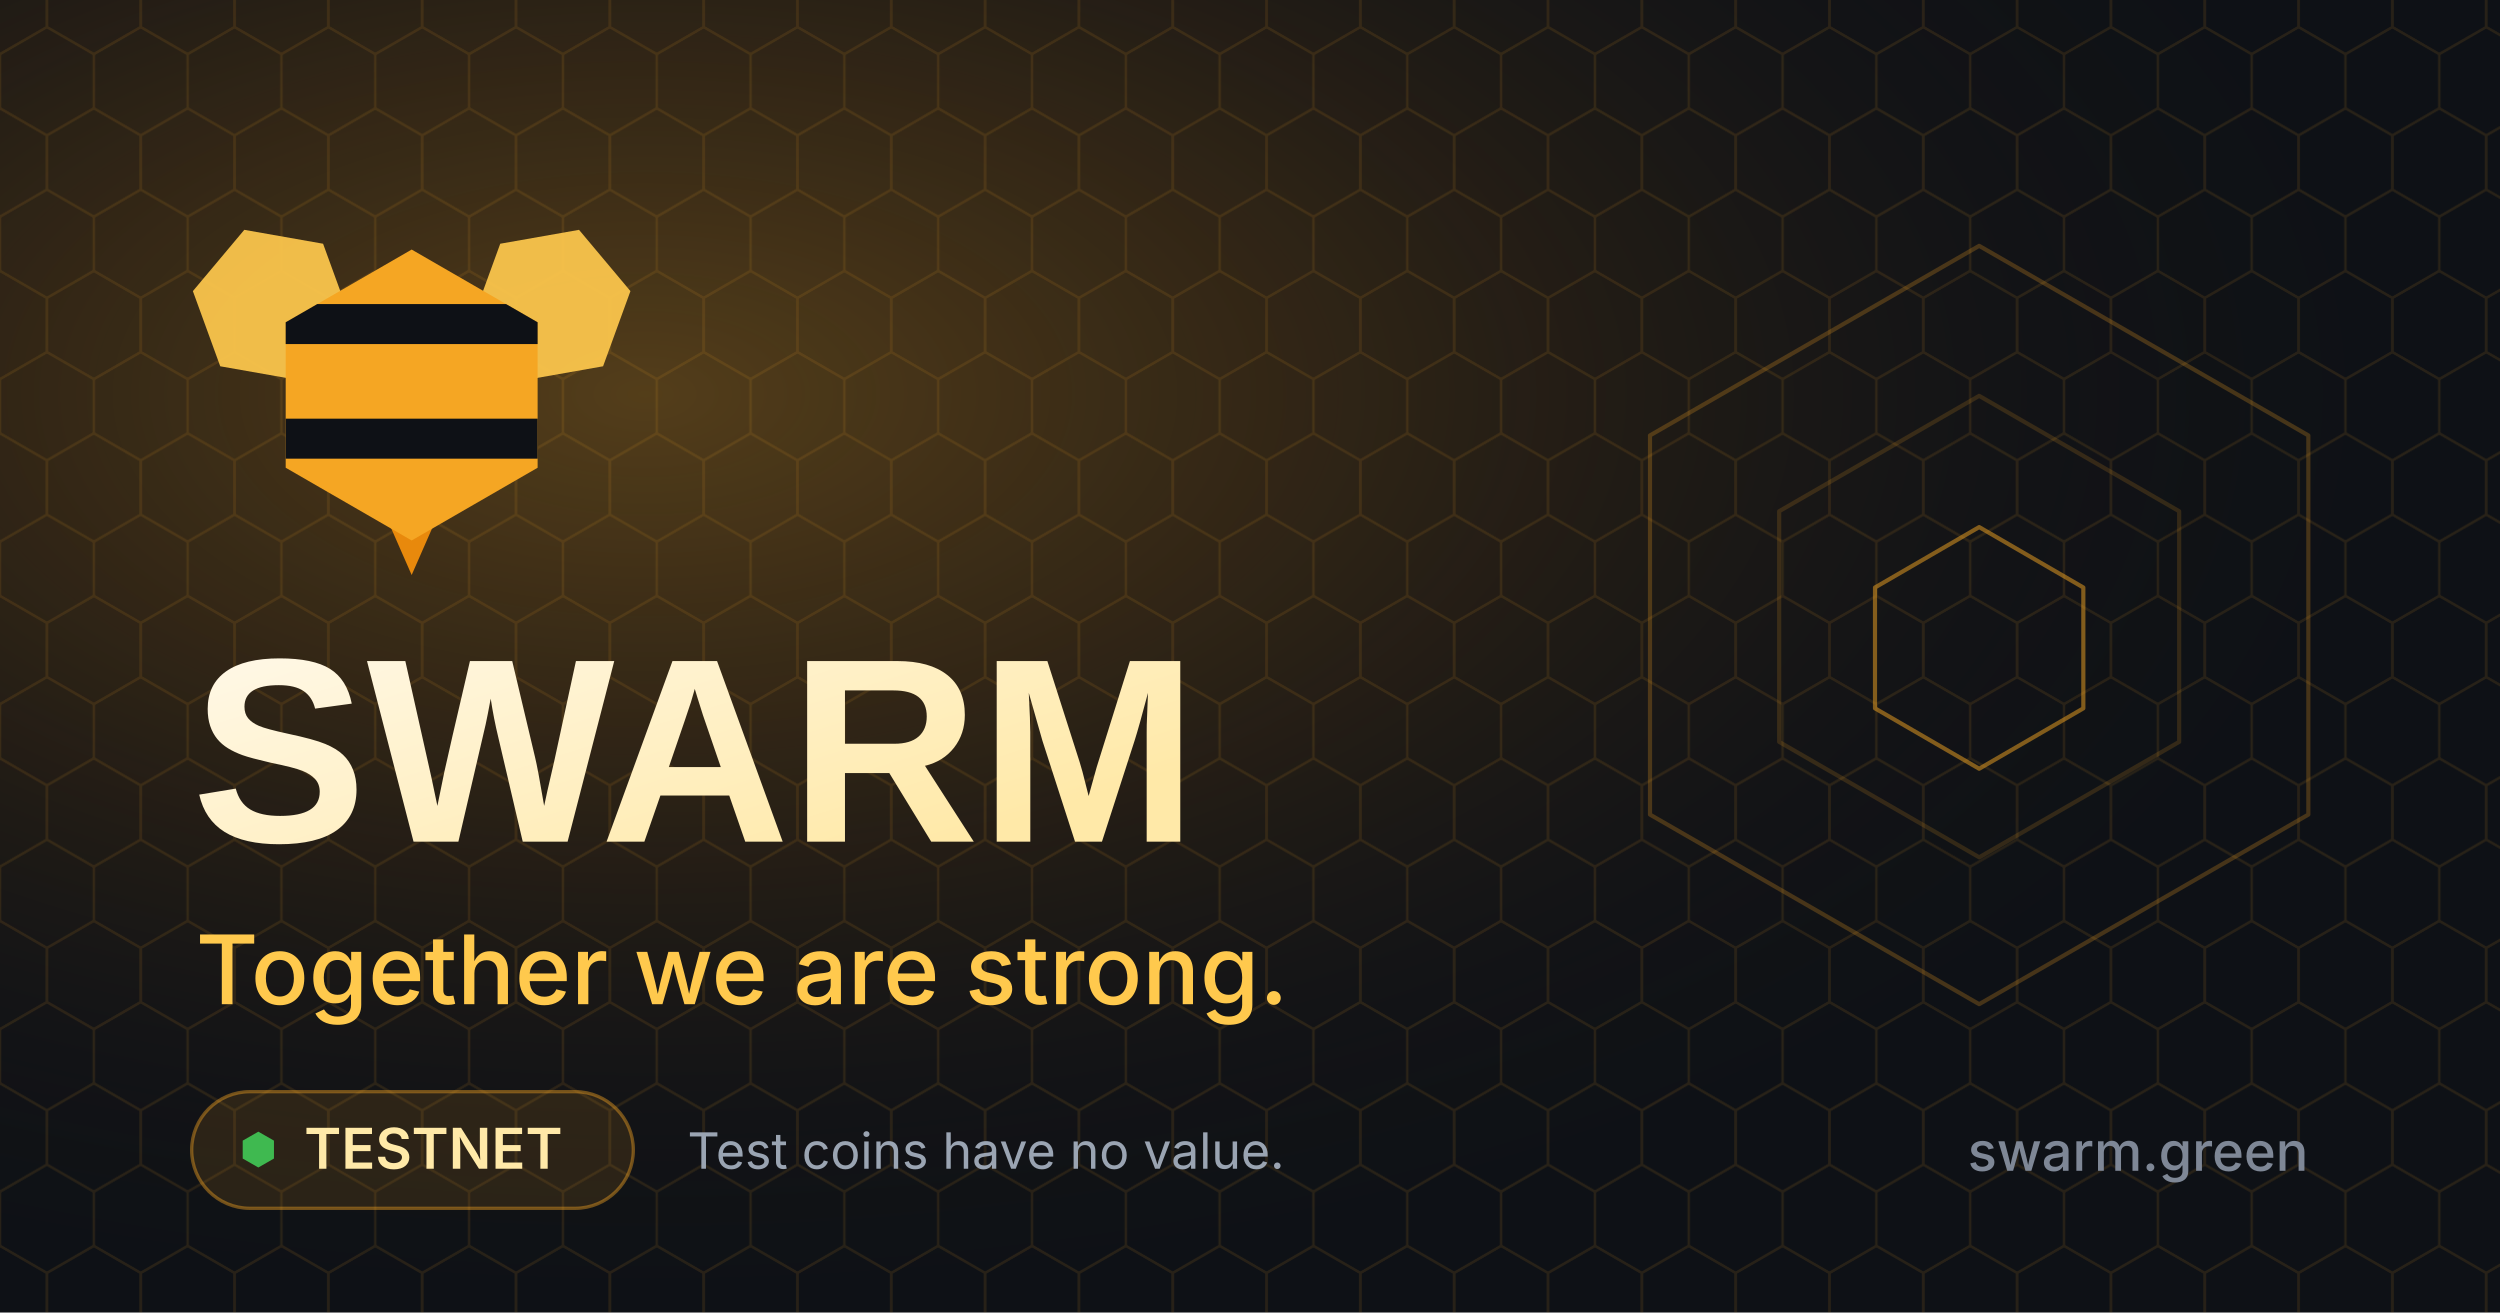
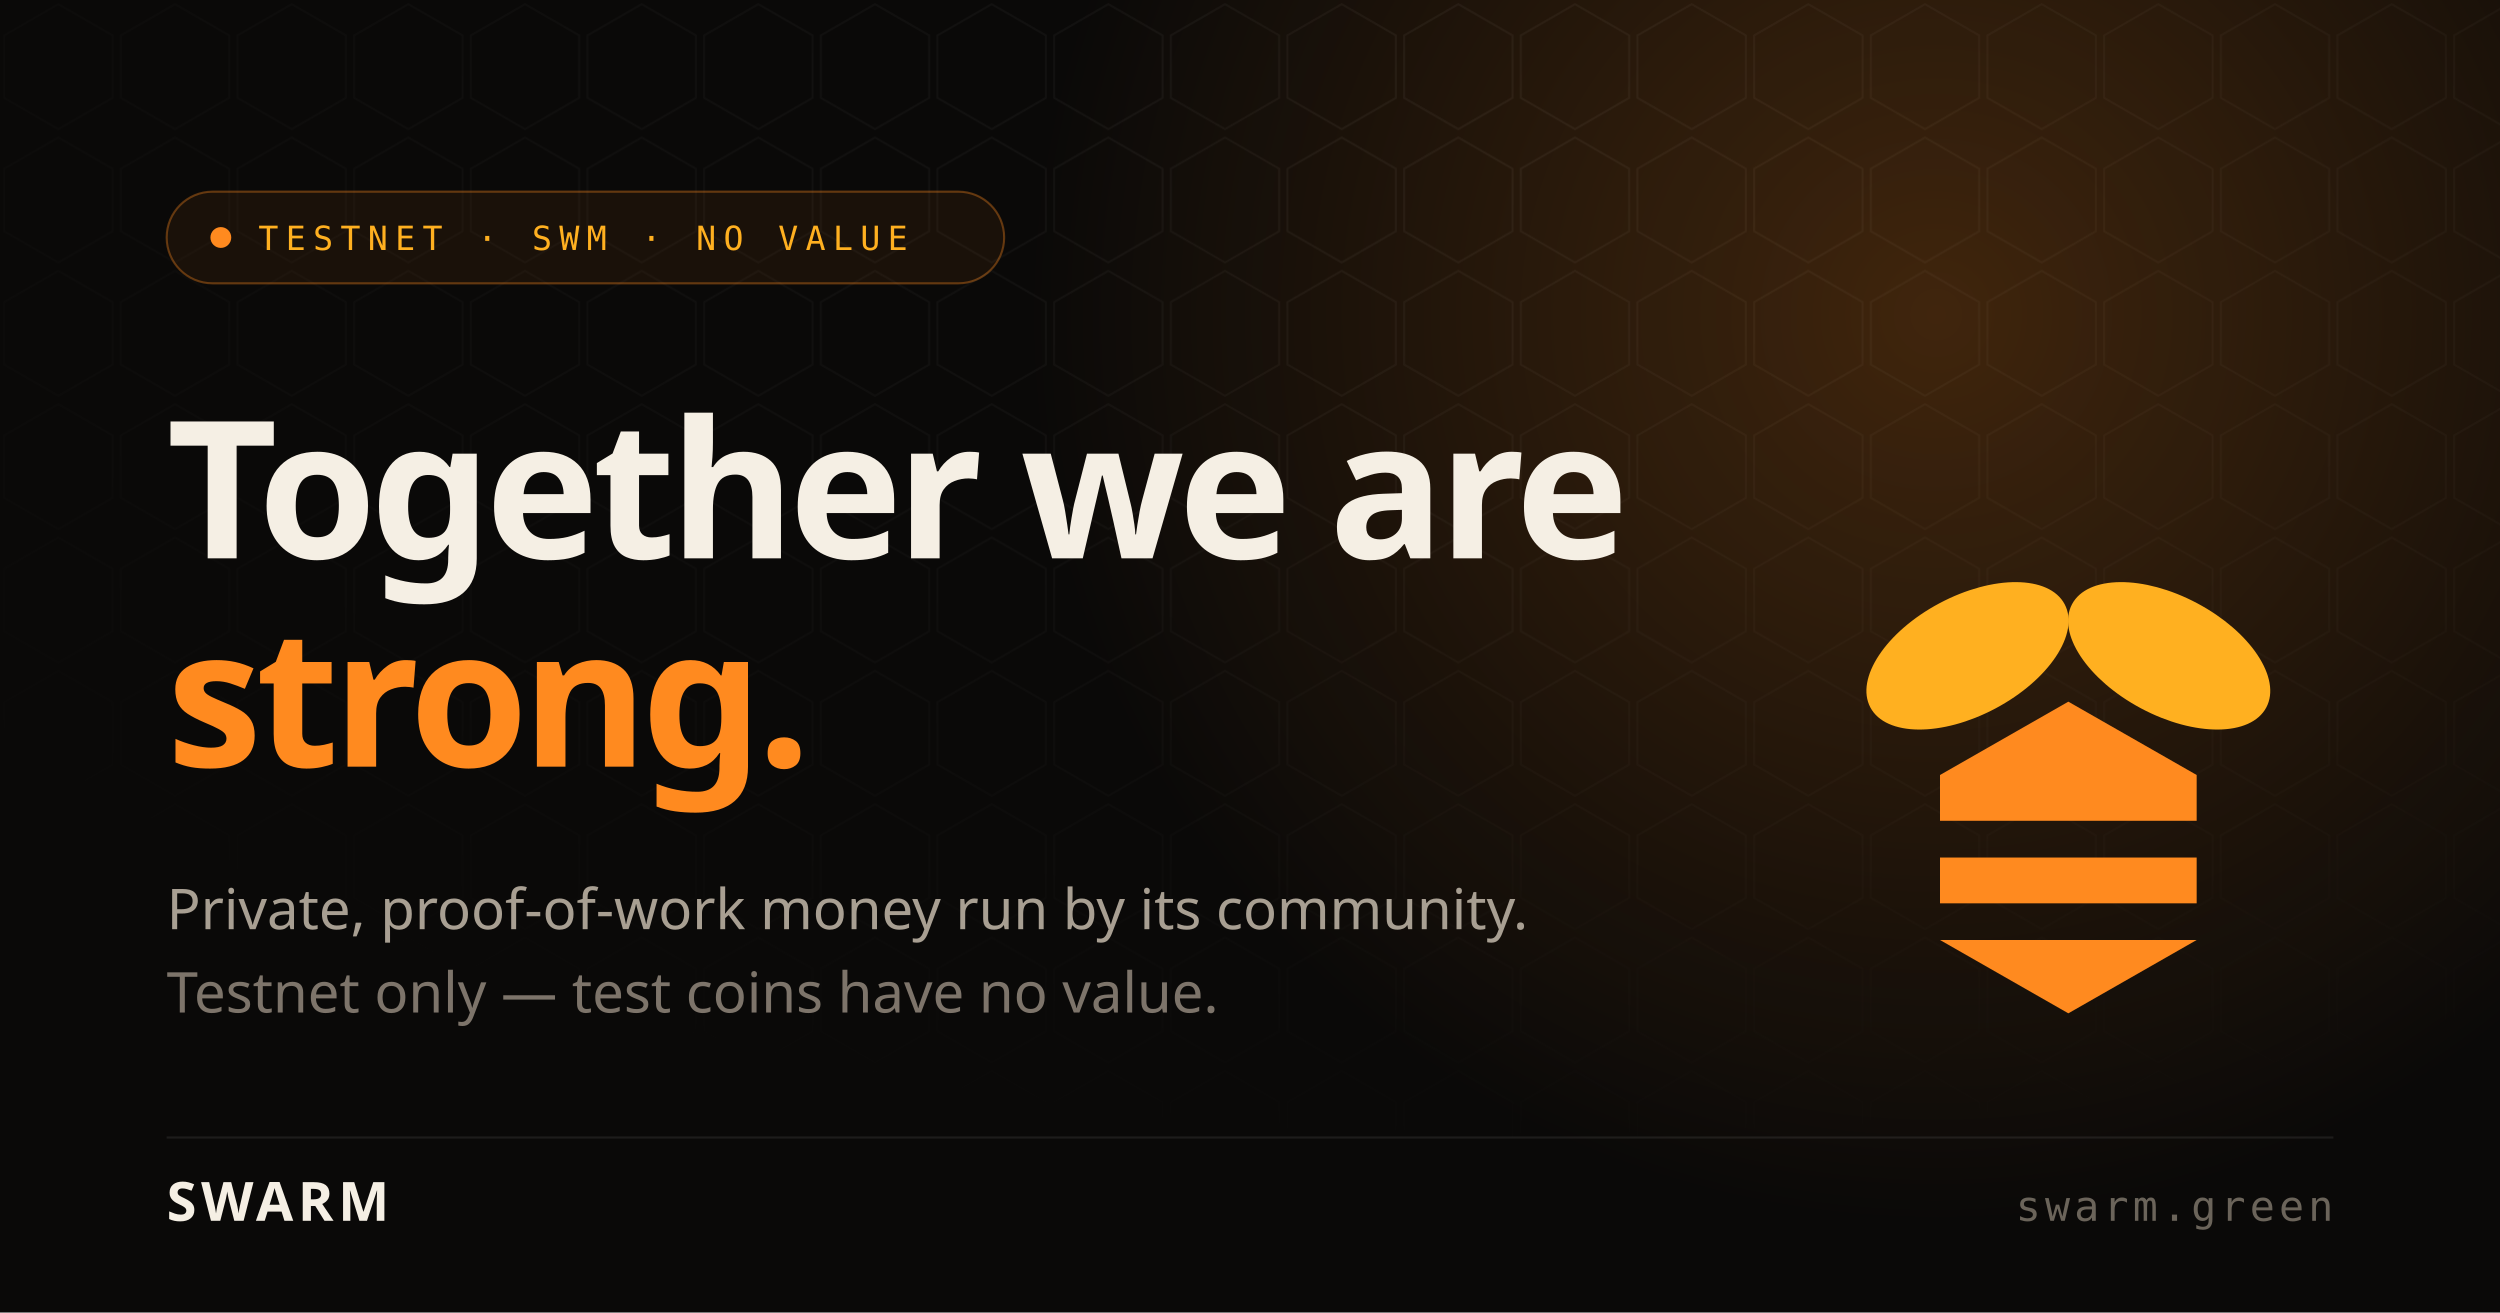
<svg xmlns="http://www.w3.org/2000/svg" viewBox="0 0 1200 630" width="1200" height="630" role="img" aria-labelledby="og-title">
  <defs>
-     <clipPath id="og-body-clip">
-       <path d="M32 15.5 L45.856 23.5 L45.856 39.5 L32 47.5 L18.144 39.5 L18.144 23.5 Z" />
-     </clipPath>
-     <radialGradient id="og-glow" cx="0.26" cy="0.3" r="0.72">
-       <stop offset="0" stop-color="#F5A623" stop-opacity="0.3" />
-       <stop offset="0.55" stop-color="#E8890C" stop-opacity="0.08" />
-       <stop offset="1" stop-color="#0E1116" stop-opacity="0" />
+     <pattern id="og-comb" width="56" height="64" patternUnits="userSpaceOnUse">
+       <path d="M28 2 L54 17 L54 47 L28 62 L2 47 L2 17 Z" fill="none" stroke="#FFFFFF" stroke-opacity="0.045" stroke-width="1" />
+     </pattern>
+     <radialGradient id="og-mask-grad" cx="0.62" cy="0.1" r="0.8">
+       <stop offset="0" stop-color="#FFFFFF" />
+       <stop offset="1" stop-color="#000000" />
    </radialGradient>
-     <linearGradient id="og-word" x1="0" y1="0" x2="1" y2="0.6">
-       <stop offset="0" stop-color="#FFF8E7" />
-       <stop offset="1" stop-color="#FFE9A8" />
-     </linearGradient>
-     <pattern id="og-comb" width="45.033" height="78" patternUnits="userSpaceOnUse">
-       <g transform="scale(1.3)" fill="none" stroke="#F5A623" stroke-width="0.85" stroke-linejoin="round">
-         <path d="M0 -20 L17.32 -10 L17.32 10 L0 20 L-17.32 10 L-17.32 -10 Z" />
-         <path d="M34.641 -20 L51.962 -10 L51.962 10 L34.641 20 L17.32 10 L17.32 -10 Z" />
-         <path d="M0 40 L17.32 50 L17.32 70 L0 80 L-17.32 70 L-17.32 50 Z" />
-         <path d="M34.641 40 L51.962 50 L51.962 70 L34.641 80 L17.32 70 L17.32 50 Z" />
-         <path d="M17.32 10 L34.641 20 L34.641 40 L17.32 50 L0 40 L0 20 Z" />
-         <path d="M-17.32 10 L0 20 L0 40 L-17.32 50 L-34.641 40 L-34.641 20 Z" />
-         <path d="M51.962 10 L69.282 20 L69.282 40 L51.962 50 L34.641 40 L34.641 20 Z" />
-       </g>
-     </pattern>
+     <mask id="og-mask">
+       <rect width="1200" height="630" fill="url(#og-mask-grad)" />
+     </mask>
+     <radialGradient id="og-glow" cx="0.5" cy="0.5" r="0.5">
+       <stop offset="0" stop-color="#FF8A1F" stop-opacity="0.22" />
+       <stop offset="1" stop-color="#FF8A1F" stop-opacity="0" />
+     </radialGradient>
  </defs>
-   <rect width="1200" height="630" fill="#0E1116" />
-   <rect width="1200" height="630" fill="url(#og-comb)" opacity="0.11" />
-   <rect width="1200" height="630" fill="url(#og-glow)" />
-   <g fill="none" stroke="#F5A623" stroke-linejoin="round">
-     <path d="M950 118 L1108 209 L1108 391 L950 482 L792 391 L792 209 Z" stroke-opacity="0.24" stroke-width="2" />
-     <path d="M950 190 L1046 245.4 L1046 356.1 L950 411.5 L854 356.1 L854 245.4 Z" stroke-opacity="0.16" stroke-width="2" />
-     <path d="M950 253 L1000 282 L1000 340 L950 369 L900 340 L900 282 Z" stroke-opacity="0.5" stroke-width="2" />
+   <rect width="1200" height="630" fill="#0A0908" />
+   <rect width="1200" height="630" fill="url(#og-comb)" mask="url(#og-mask)" />
+   <circle cx="930" cy="150" r="440" fill="url(#og-glow)" />
+   <rect x="80" y="92" width="402" height="44" rx="22" fill="#FF8A1F" fill-opacity="0.07" stroke="#FF8A1F" stroke-opacity="0.35" />
+   <circle cx="106" cy="114" r="5" fill="#FF8A1F" />
+   <text x="124" y="120" fill="#FFB020" font-family="'JetBrains Mono', ui-monospace, Consolas, monospace" font-size="16" letter-spacing="3.5">TESTNET · SWM · NO VALUE</text>
+   <text x="80" y="268" fill="#F5EFE4" font-family="Sora, 'Segoe UI Variable Display', 'Segoe UI', system-ui, sans-serif" font-size="92" font-weight="700" letter-spacing="-3">Together we are</text>
+   <text x="80" y="368" fill="#FF8A1F" font-family="Sora, 'Segoe UI Variable Display', 'Segoe UI', system-ui, sans-serif" font-size="92" font-weight="700" letter-spacing="-3">strong.</text>
+   <text x="80" y="446" fill="#A89F92" font-family="Manrope, 'Segoe UI', system-ui, sans-serif" font-size="27">Private, proof-of-work money run by its community.</text>
+   <text x="80" y="486" fill="#7D746A" font-family="Manrope, 'Segoe UI', system-ui, sans-serif" font-size="27">Testnet only — test coins have no value.</text>
+   <g transform="translate(852 240) scale(4.4)">
+     <ellipse cx="21" cy="17" rx="12" ry="6.5" transform="rotate(-28 21 17)" fill="#FFB020" />
+     <ellipse cx="43" cy="17" rx="12" ry="6.5" transform="rotate(28 43 17)" fill="#FFB020" />
+     <path fill-rule="evenodd" fill="#FF8A1F" d="M32 22 L46 30 L46 48 L32 56 L18 48 L18 30 Z M18 35 H46 V39 H18 Z M18 44 H46 V48 H18 Z" />
  </g>
-   <g transform="translate(57.96 52.15) scale(4.3636)">
-     <path d="M28.8 44 L35.2 44 L32 51.3 Z" fill="#E8890C" />
-     <g fill="#FFC94D" opacity="0.92">
-       <path d="M16.6 12.8 L24.221 17.2 L24.221 26 L16.6 30.4 L8.979 26 L8.979 17.2 Z" transform="rotate(-20 16.6 21.6)" />
-       <path d="M47.4 12.8 L55.021 17.2 L55.021 26 L47.4 30.4 L39.779 26 L39.779 17.2 Z" transform="rotate(20 47.4 21.6)" />
-     </g>
-     <path d="M32 15.5 L45.856 23.5 L45.856 39.5 L32 47.5 L18.144 39.5 L18.144 23.5 Z" fill="#F5A623" />
-     <g clip-path="url(#og-body-clip)" fill="#0E1116">
-       <rect x="16" y="21.5" width="32" height="4.4" />
-       <rect x="16" y="34.1" width="32" height="4.4" />
-     </g>
-   </g>
-   <text x="92" y="404" textLength="536" lengthAdjust="spacing" fill="url(#og-word)" font-family="Sora, 'Segoe UI Variable Display', 'Segoe UI', system-ui, -apple-system, 'Helvetica Neue', Arial, sans-serif" font-size="126" font-weight="800">SWARM</text>
-   <text x="94" y="482" fill="#FFC94D" font-family="Inter, 'Segoe UI Variable Text', 'Segoe UI', system-ui, -apple-system, 'Helvetica Neue', Arial, sans-serif" font-size="46" font-weight="500">Together we are strong.</text>
-   <g>
-     <rect x="92" y="524" width="212" height="56" rx="28" fill="#F5A623" fill-opacity="0.12" stroke="#F5A623" stroke-opacity="0.42" stroke-width="1.6" />
-     <path d="M124 543.2 L131.5 547.5 L131.5 556.1 L124 560.4 L116.5 556.1 L116.5 547.5 Z" fill="#3FB950" />
-     <text x="146" y="561" textLength="134" lengthAdjust="spacing" fill="#FFE9A8" font-family="Inter, 'Segoe UI Variable Text', 'Segoe UI', system-ui, -apple-system, 'Helvetica Neue', Arial, sans-serif" font-size="27" font-weight="600">TESTNET</text>
-     <text x="330" y="561" fill="#9AA4B2" font-family="Inter, 'Segoe UI Variable Text', 'Segoe UI', system-ui, -apple-system, 'Helvetica Neue', Arial, sans-serif" font-size="24" font-weight="400">Test coins have no value.</text>
-   </g>
-   <text x="1108" y="562" text-anchor="end" fill="#7E8796" font-family="Inter, 'Segoe UI Variable Text', 'Segoe UI', system-ui, -apple-system, 'Helvetica Neue', Arial, sans-serif" font-size="26" font-weight="500">swarm.green</text>
+   <line x1="80" y1="546" x2="1120" y2="546" stroke="#FFFFFF" stroke-opacity="0.08" />
+   <text x="80" y="586" fill="#F5EFE4" font-family="Sora, 'Segoe UI Variable Display', 'Segoe UI', system-ui, sans-serif" font-size="26" font-weight="700" letter-spacing="2.2">SWARM</text>
+   <text x="1120" y="586" text-anchor="end" fill="#6B645A" font-family="'JetBrains Mono', ui-monospace, Consolas, monospace" font-size="20" letter-spacing="2">swarm.green</text>
</svg>
